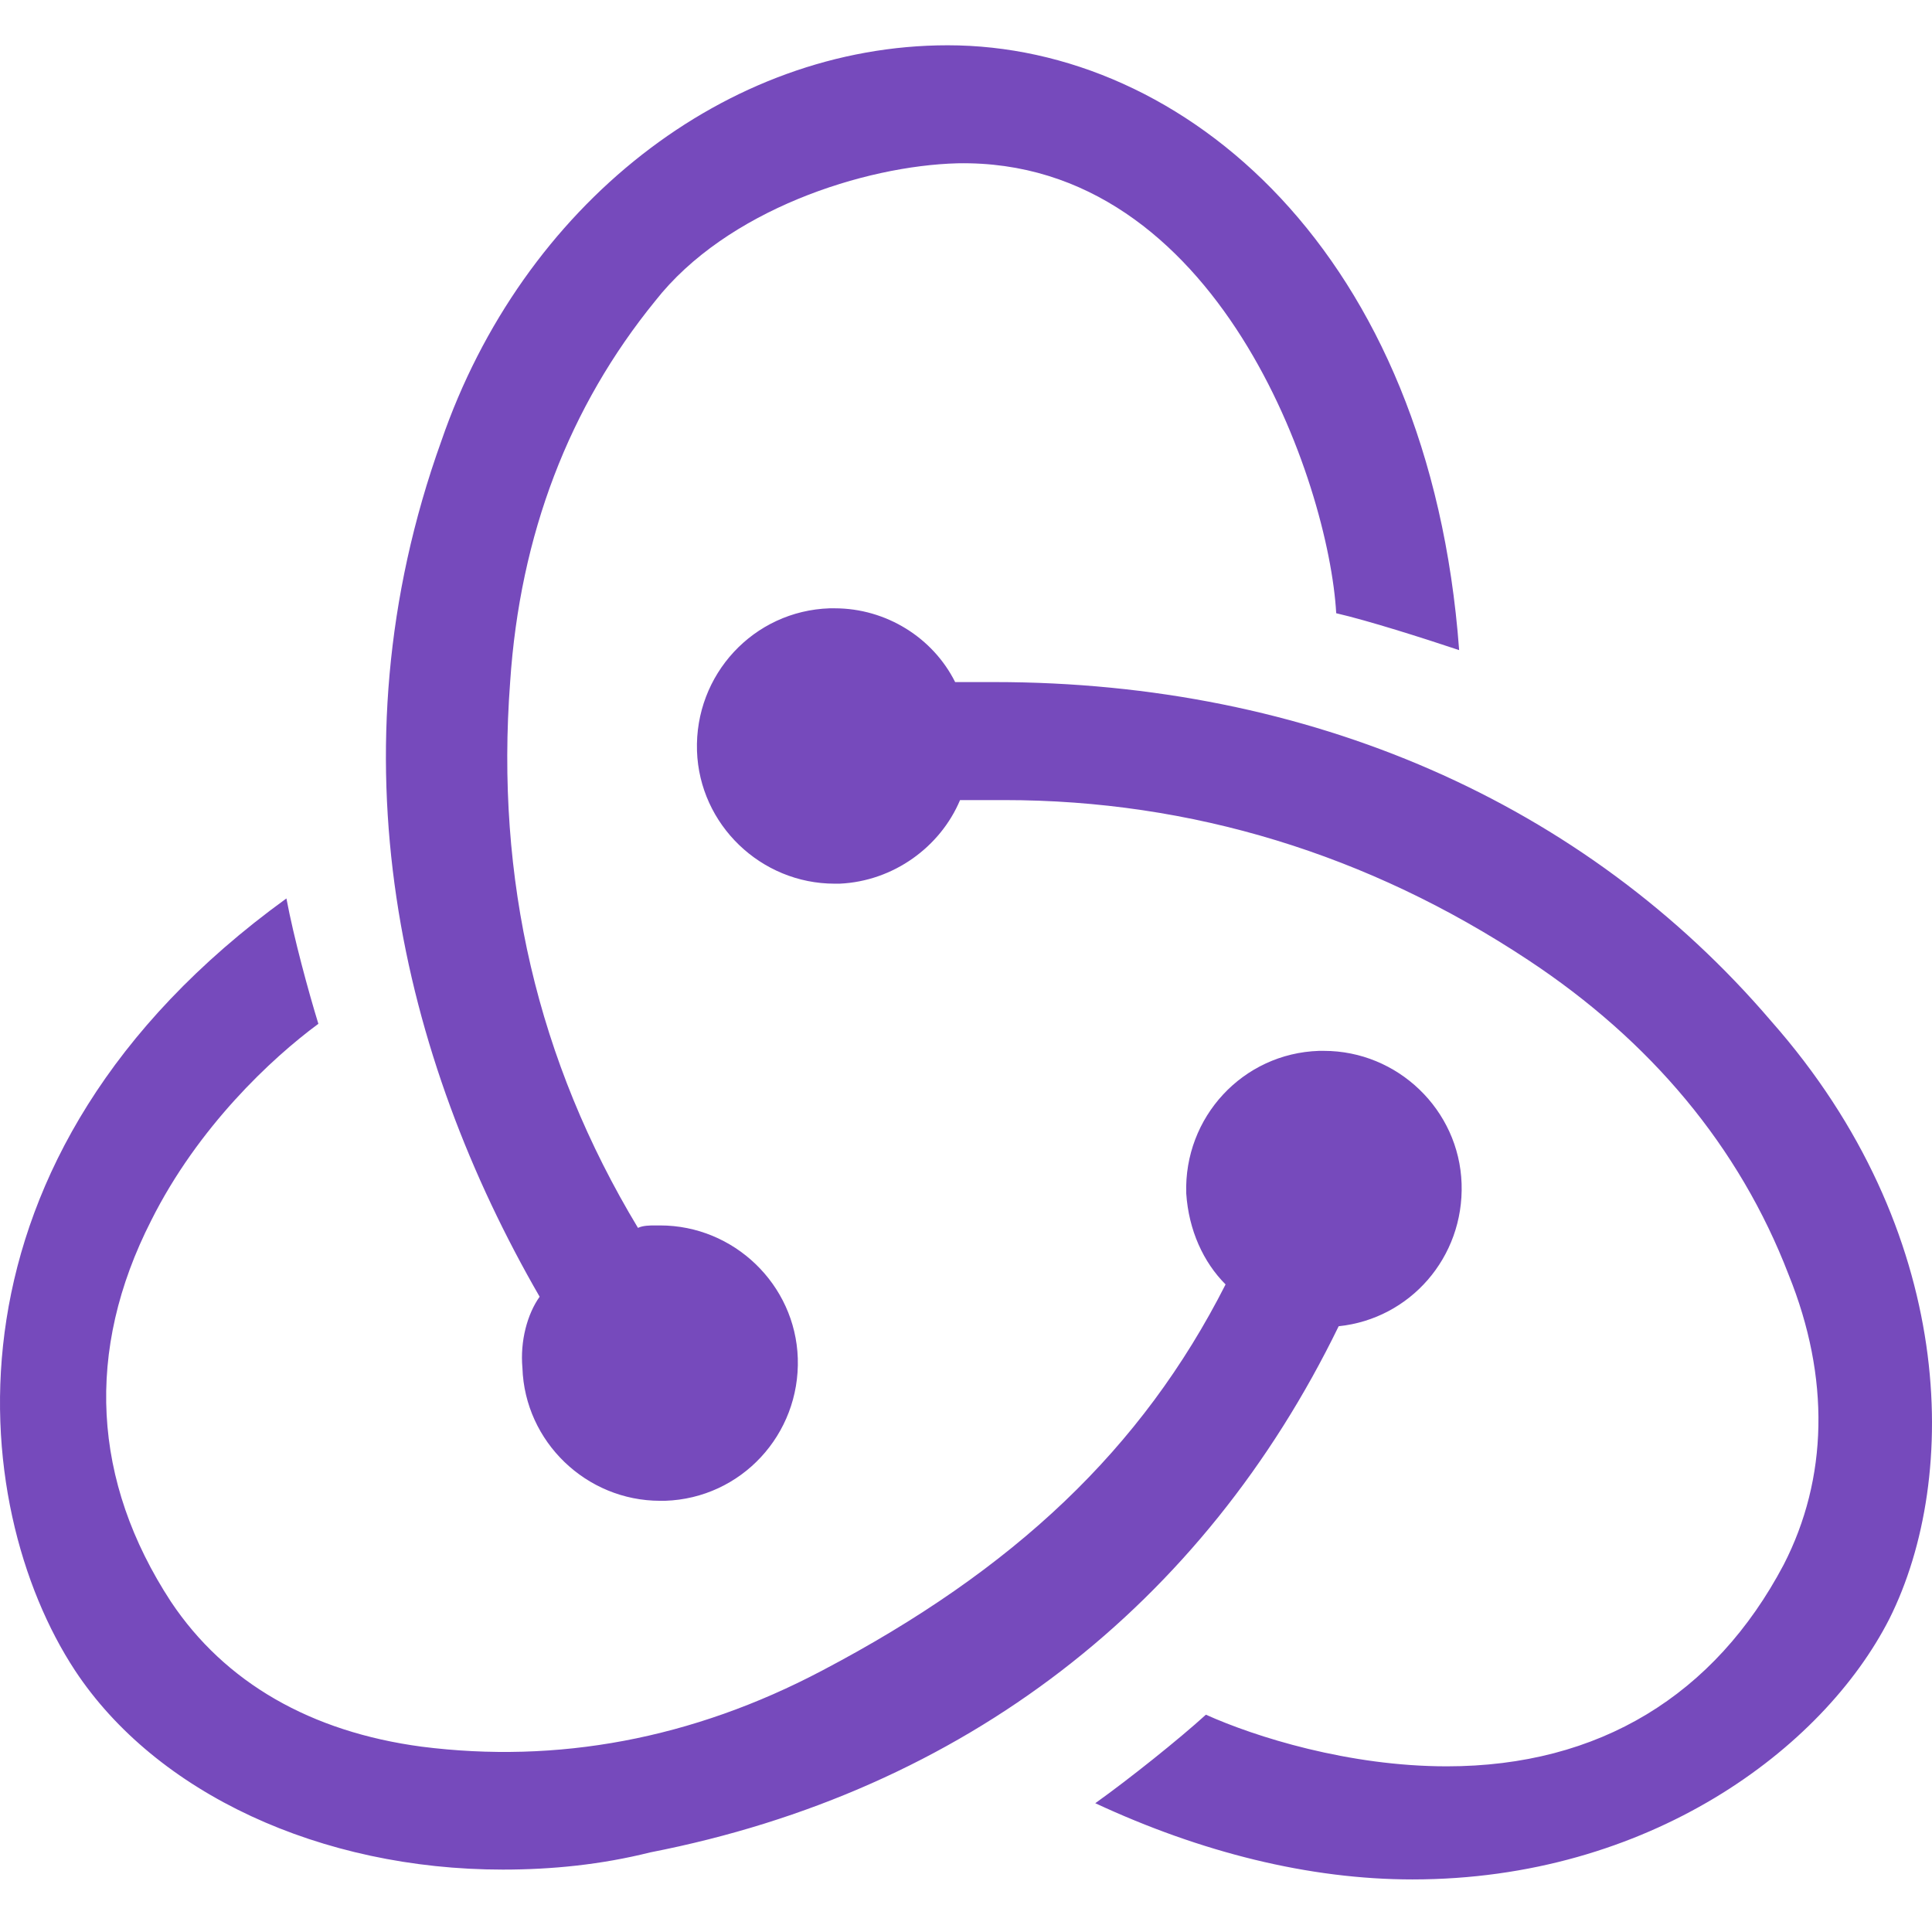
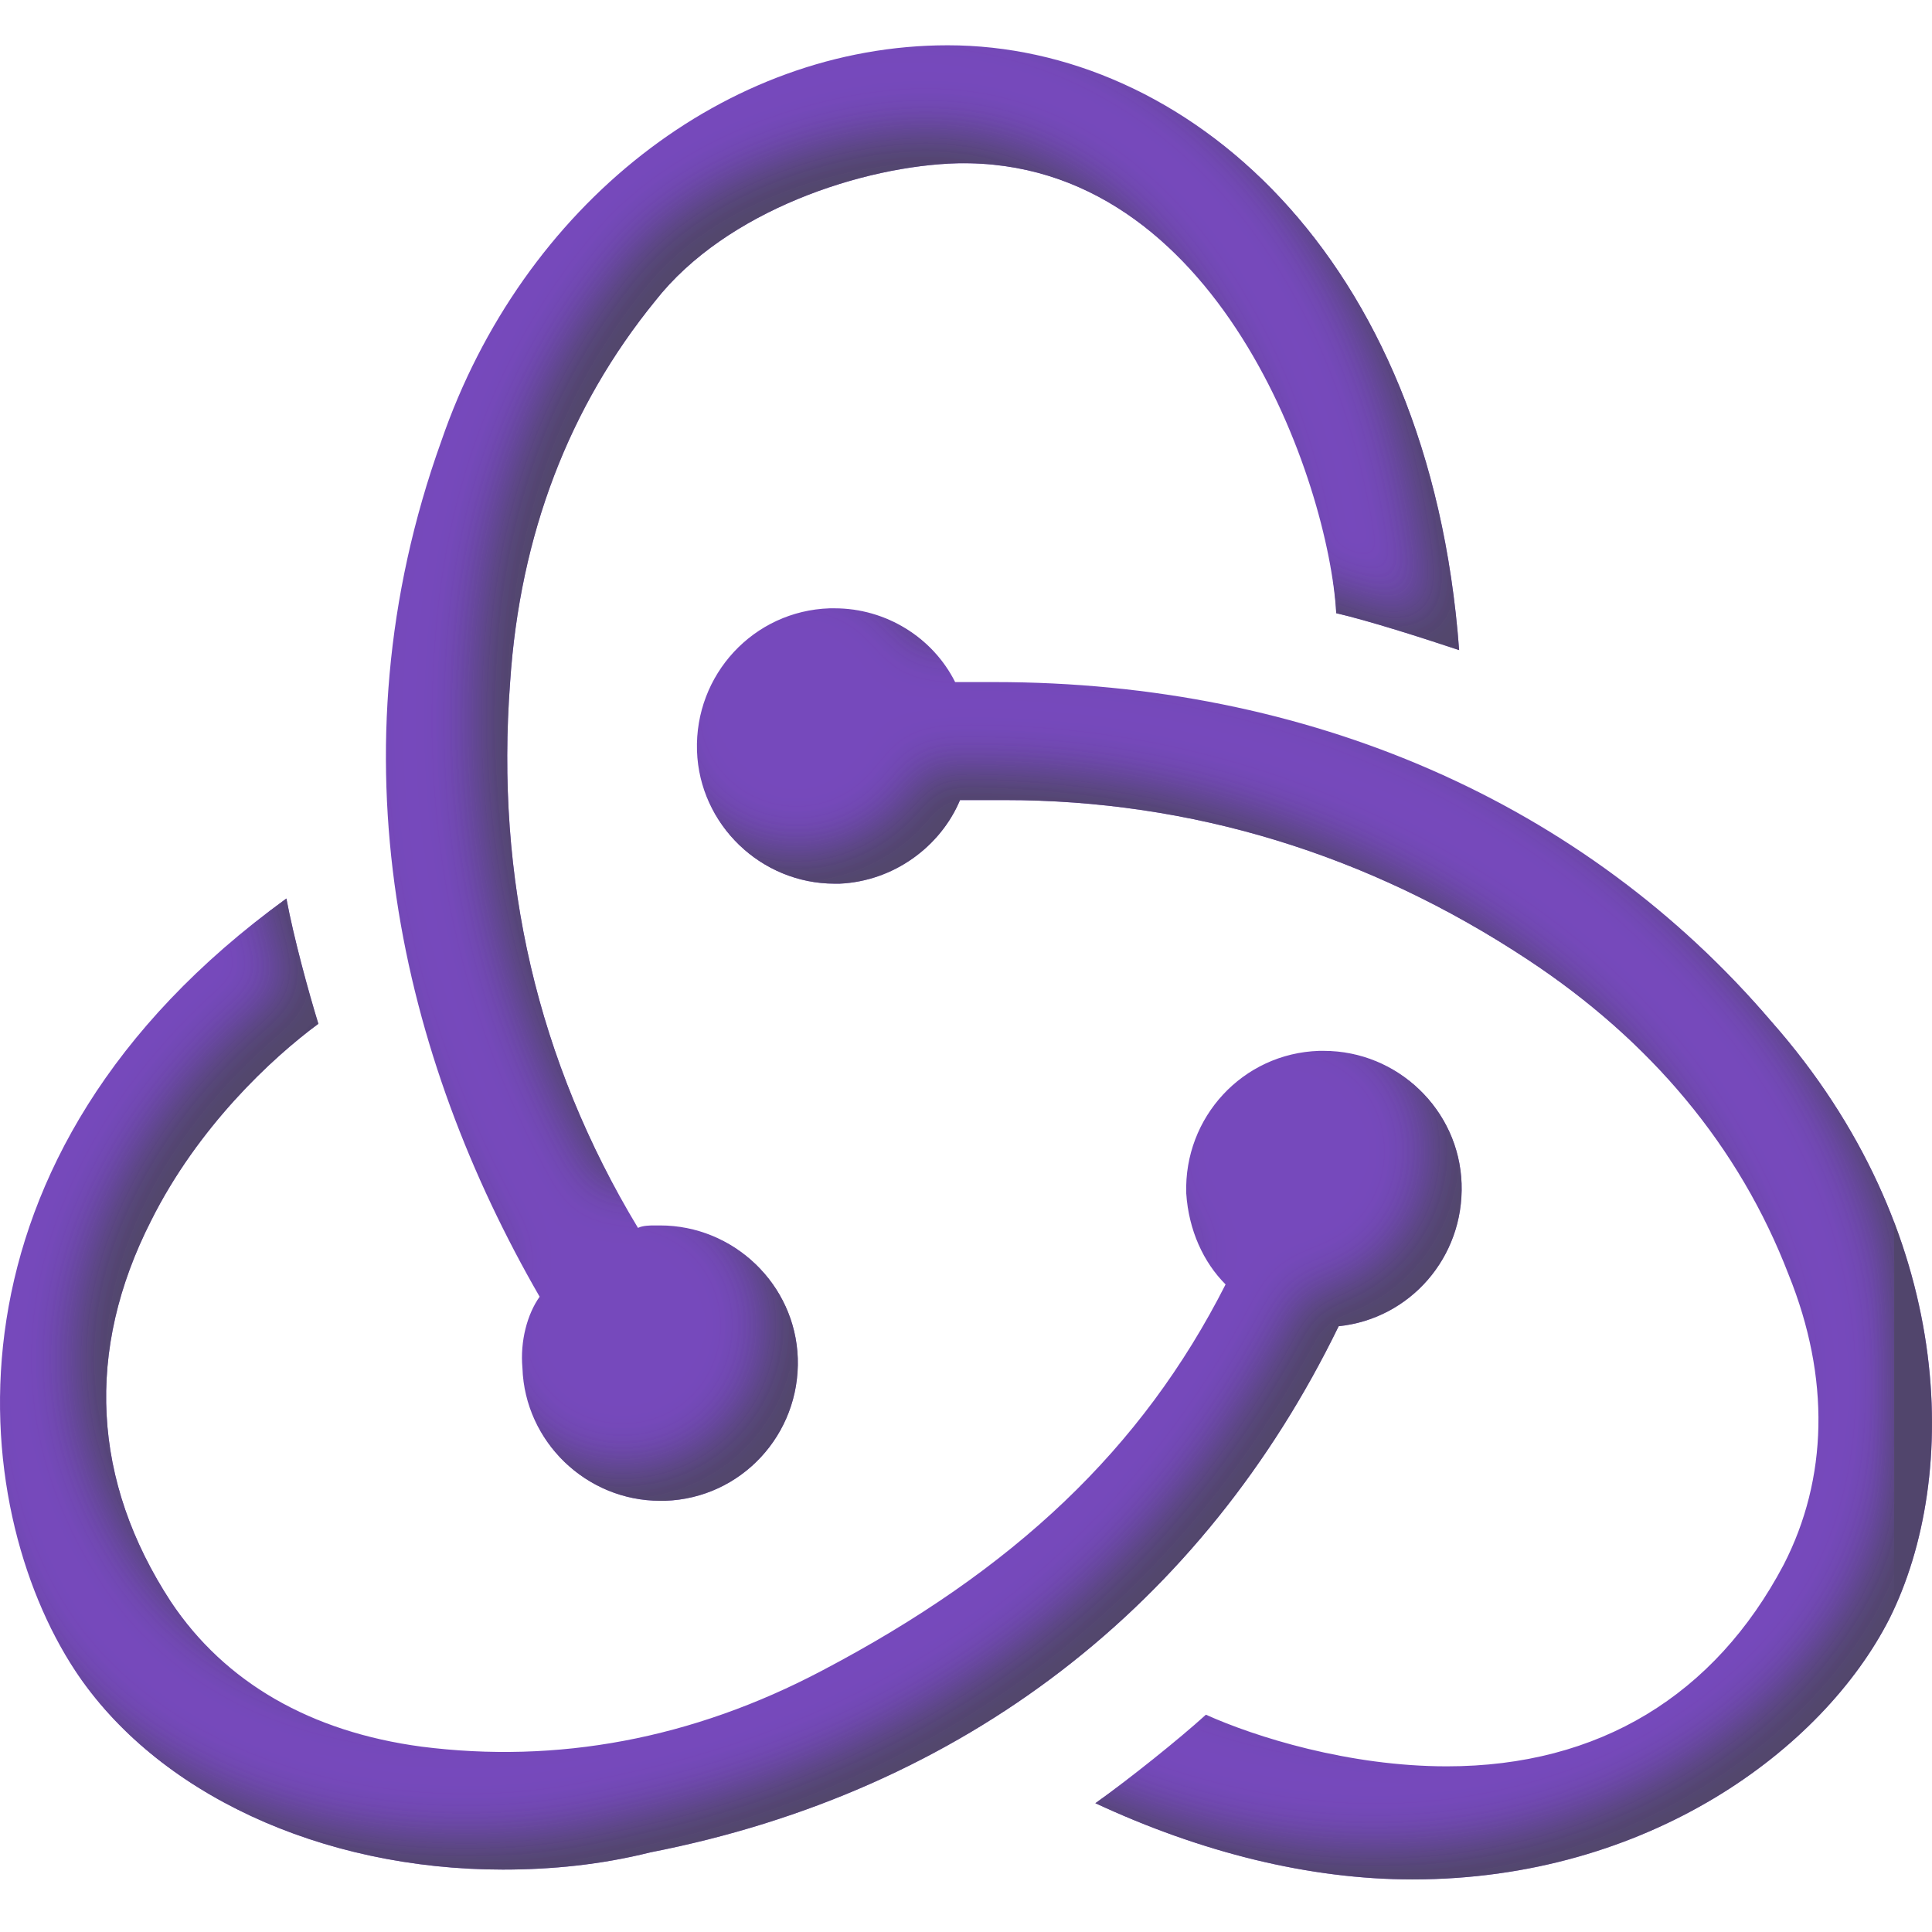
<svg xmlns="http://www.w3.org/2000/svg" width="256px" height="256px" viewBox="0 -6 256 256" version="1.1" preserveAspectRatio="xMidYMid">
-   <g>
-     <path d="M177.381,169.733 C186.828,168.755 193.995,160.611 193.669,150.837 C193.344,141.064 185.199,133.245 175.426,133.245 L174.775,133.245 C164.676,133.571 156.857,142.041 157.183,152.14 C157.509,157.027 159.464,161.262 162.395,164.194 C151.319,186.022 134.379,201.985 108.969,215.342 C91.703,224.464 73.786,227.722 55.868,225.442 C41.209,223.487 29.807,216.971 22.64,206.22 C12.215,190.257 11.238,172.991 20.034,155.724 C26.223,143.344 35.996,134.222 42.186,129.661 C40.883,125.426 38.928,118.259 37.951,113.047 C-9.286,147.254 -4.399,193.515 9.935,215.342 C20.685,231.631 42.512,241.731 66.619,241.731 C73.134,241.731 79.65,241.079 86.165,239.45 C127.864,231.306 159.464,206.546 177.381,169.733 Z M234.717,129.336 C209.958,100.341 173.472,84.378 131.773,84.378 L126.561,84.378 C123.629,78.514 117.439,74.604 110.598,74.604 L109.946,74.604 C99.848,74.93 92.029,83.4 92.355,93.5 C92.681,103.273 100.825,111.092 110.598,111.092 L111.249,111.092 C118.416,110.766 124.606,106.205 127.212,100.015 L133.076,100.015 C157.835,100.015 181.29,107.182 202.465,121.191 C218.754,131.942 230.482,145.951 236.997,162.891 C242.535,176.574 242.209,189.931 236.345,201.334 C227.224,218.6 211.913,228.048 191.715,228.048 C178.684,228.048 166.305,224.138 159.789,221.206 C156.206,224.464 149.69,229.677 145.13,232.935 C159.138,239.45 173.472,243.034 187.154,243.034 C218.428,243.034 241.558,225.767 250.354,208.501 C259.801,189.605 259.149,157.027 234.717,129.336 Z M69.225,175.271 C69.551,185.045 77.695,192.863 87.468,192.863 L88.12,192.863 C98.219,192.538 106.037,184.067 105.711,173.968 C105.386,164.194 97.241,156.376 87.468,156.376 L86.817,156.376 C86.165,156.376 85.188,156.376 84.536,156.701 C71.18,134.548 65.642,110.44 67.596,84.378 C68.899,64.831 75.415,47.89 86.817,33.881 C96.264,21.827 114.507,15.963 126.886,15.638 C161.418,14.986 176.078,57.989 177.055,75.256 C181.29,76.233 188.457,78.514 193.344,80.143 C189.434,27.366 156.857,0 125.583,0 C96.264,0 69.225,21.176 58.475,52.451 C43.489,94.151 53.262,134.222 71.505,165.823 C69.877,168.104 68.899,171.687 69.225,175.271 Z" fill="#764ABC" />
-   </g>
+   <defs>
+     <filter id="innershadow" x0="-50%" y0="-50%" width="200%" height="200%">
+       <feGaussianBlur in="SourceAlpha" stdDeviation="3" result="blur" />
+       <feOffset dy="-5" dx="-5" />
+       <feComposite in2="SourceAlpha" operator="arithmetic" k2="-1" k3="1" result="shadowDiff" />
+       <feFlood flood-color="#444444" flood-opacity="0.8" />
+       <feComposite in2="shadowDiff" operator="in" />
+       <feComposite in2="SourceGraphic" operator="over" result="firstfilter" />
+     </filter>
+   </defs>
+   <path filter="url(#innershadow)" d="M177.381,169.733 C186.828,168.755 193.995,160.611 193.669,150.837 C193.344,141.064 185.199,133.245 175.426,133.245 L174.775,133.245 C164.676,133.571 156.857,142.041 157.183,152.14 C157.509,157.027 159.464,161.262 162.395,164.194 C151.319,186.022 134.379,201.985 108.969,215.342 C91.703,224.464 73.786,227.722 55.868,225.442 C41.209,223.487 29.807,216.971 22.64,206.22 C12.215,190.257 11.238,172.991 20.034,155.724 C26.223,143.344 35.996,134.222 42.186,129.661 C40.883,125.426 38.928,118.259 37.951,113.047 C-9.286,147.254 -4.399,193.515 9.935,215.342 C20.685,231.631 42.512,241.731 66.619,241.731 C73.134,241.731 79.65,241.079 86.165,239.45 C127.864,231.306 159.464,206.546 177.381,169.733 Z M234.717,129.336 C209.958,100.341 173.472,84.378 131.773,84.378 L126.561,84.378 C123.629,78.514 117.439,74.604 110.598,74.604 L109.946,74.604 C99.848,74.93 92.029,83.4 92.355,93.5 C92.681,103.273 100.825,111.092 110.598,111.092 L111.249,111.092 C118.416,110.766 124.606,106.205 127.212,100.015 L133.076,100.015 C157.835,100.015 181.29,107.182 202.465,121.191 C218.754,131.942 230.482,145.951 236.997,162.891 C242.535,176.574 242.209,189.931 236.345,201.334 C227.224,218.6 211.913,228.048 191.715,228.048 C178.684,228.048 166.305,224.138 159.789,221.206 C156.206,224.464 149.69,229.677 145.13,232.935 C159.138,239.45 173.472,243.034 187.154,243.034 C218.428,243.034 241.558,225.767 250.354,208.501 C259.801,189.605 259.149,157.027 234.717,129.336 Z M69.225,175.271 C69.551,185.045 77.695,192.863 87.468,192.863 L88.12,192.863 C98.219,192.538 106.037,184.067 105.711,173.968 C105.386,164.194 97.241,156.376 87.468,156.376 L86.817,156.376 C86.165,156.376 85.188,156.376 84.536,156.701 C71.18,134.548 65.642,110.44 67.596,84.378 C68.899,64.831 75.415,47.89 86.817,33.881 C96.264,21.827 114.507,15.963 126.886,15.638 C161.418,14.986 176.078,57.989 177.055,75.256 C181.29,76.233 188.457,78.514 193.344,80.143 C189.434,27.366 156.857,0 125.583,0 C96.264,0 69.225,21.176 58.475,52.451 C43.489,94.151 53.262,134.222 71.505,165.823 C69.877,168.104 68.899,171.687 69.225,175.271 Z" fill="#764ABC" />
</svg>
